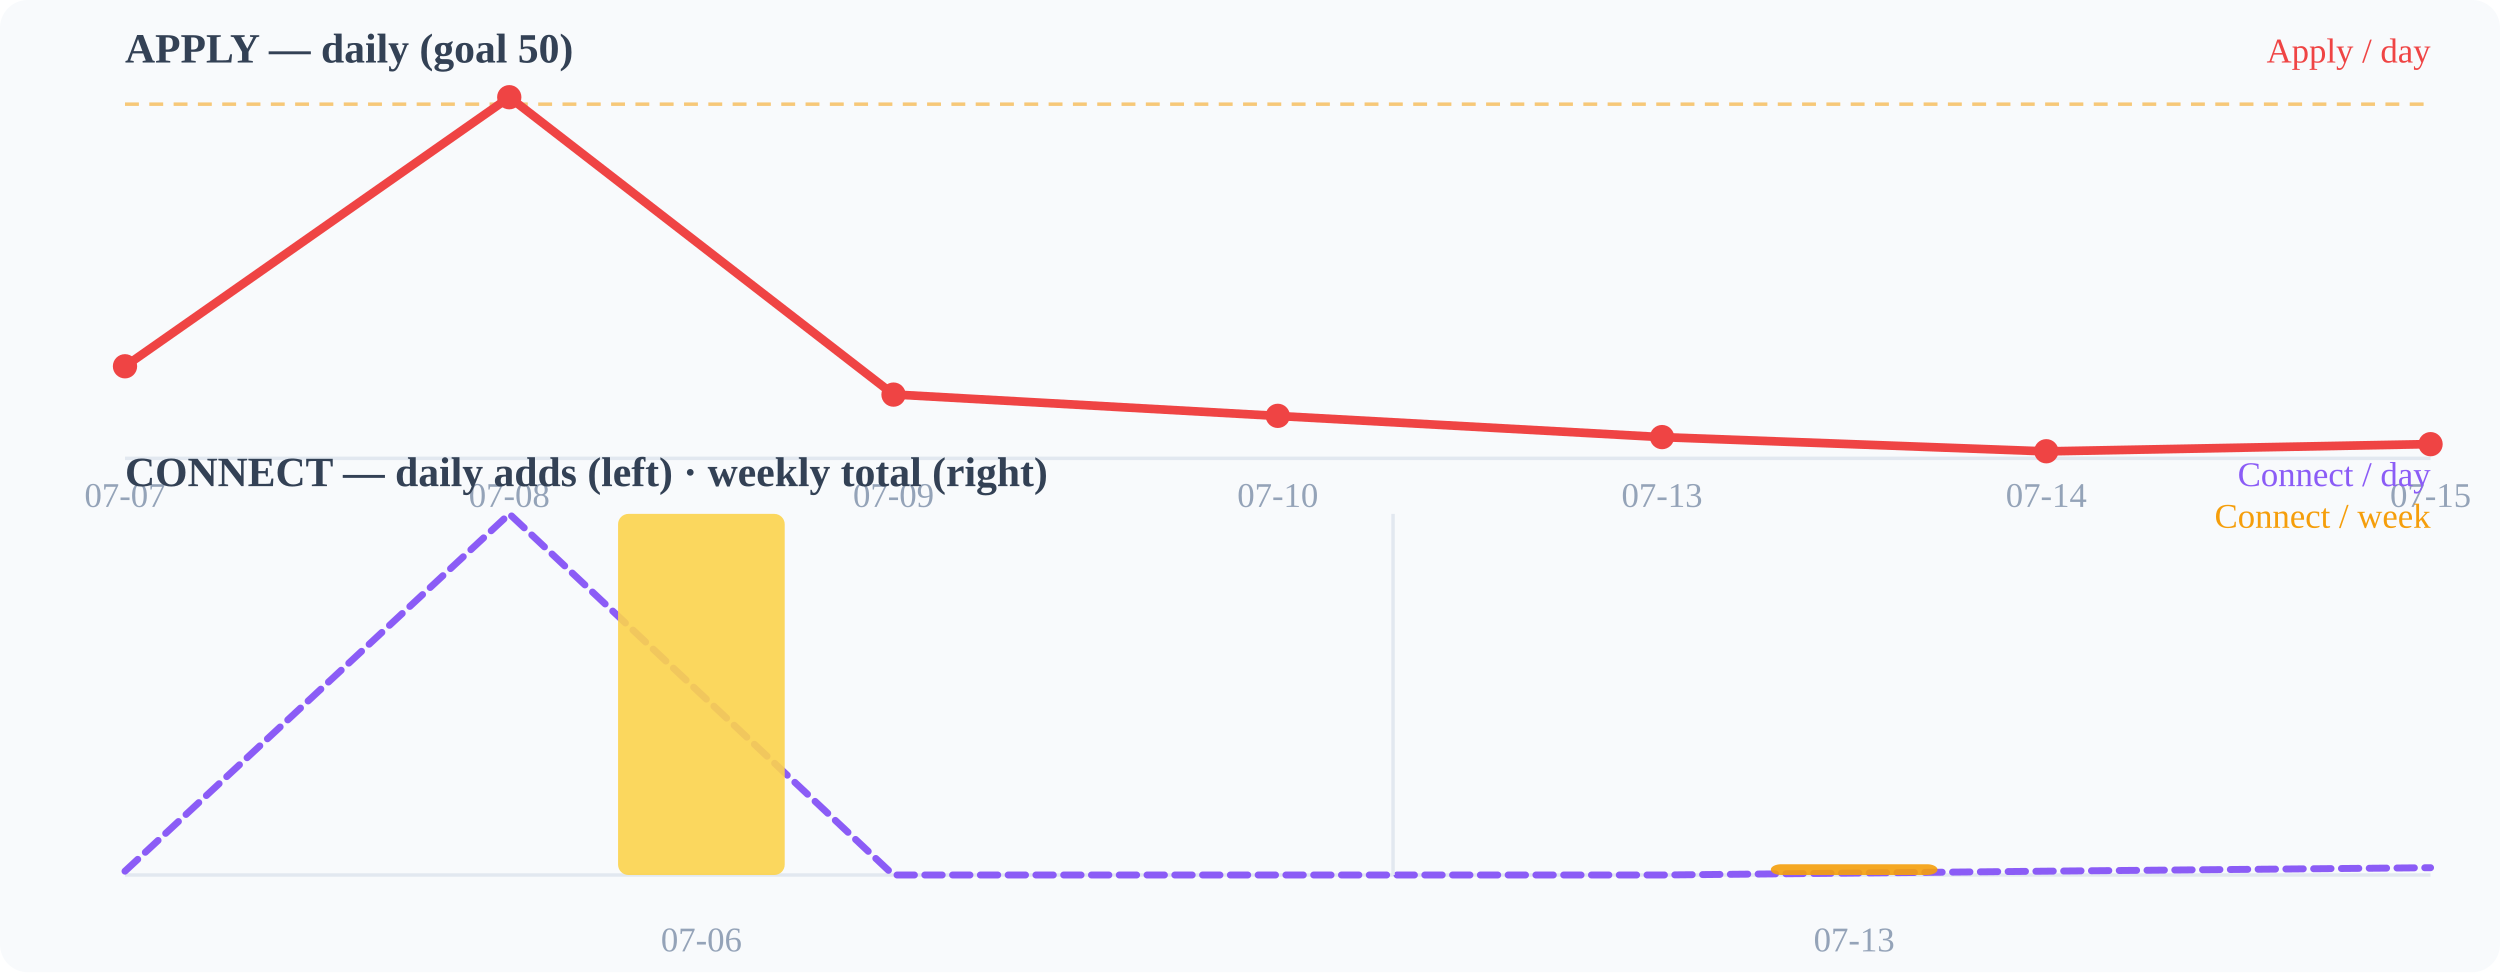
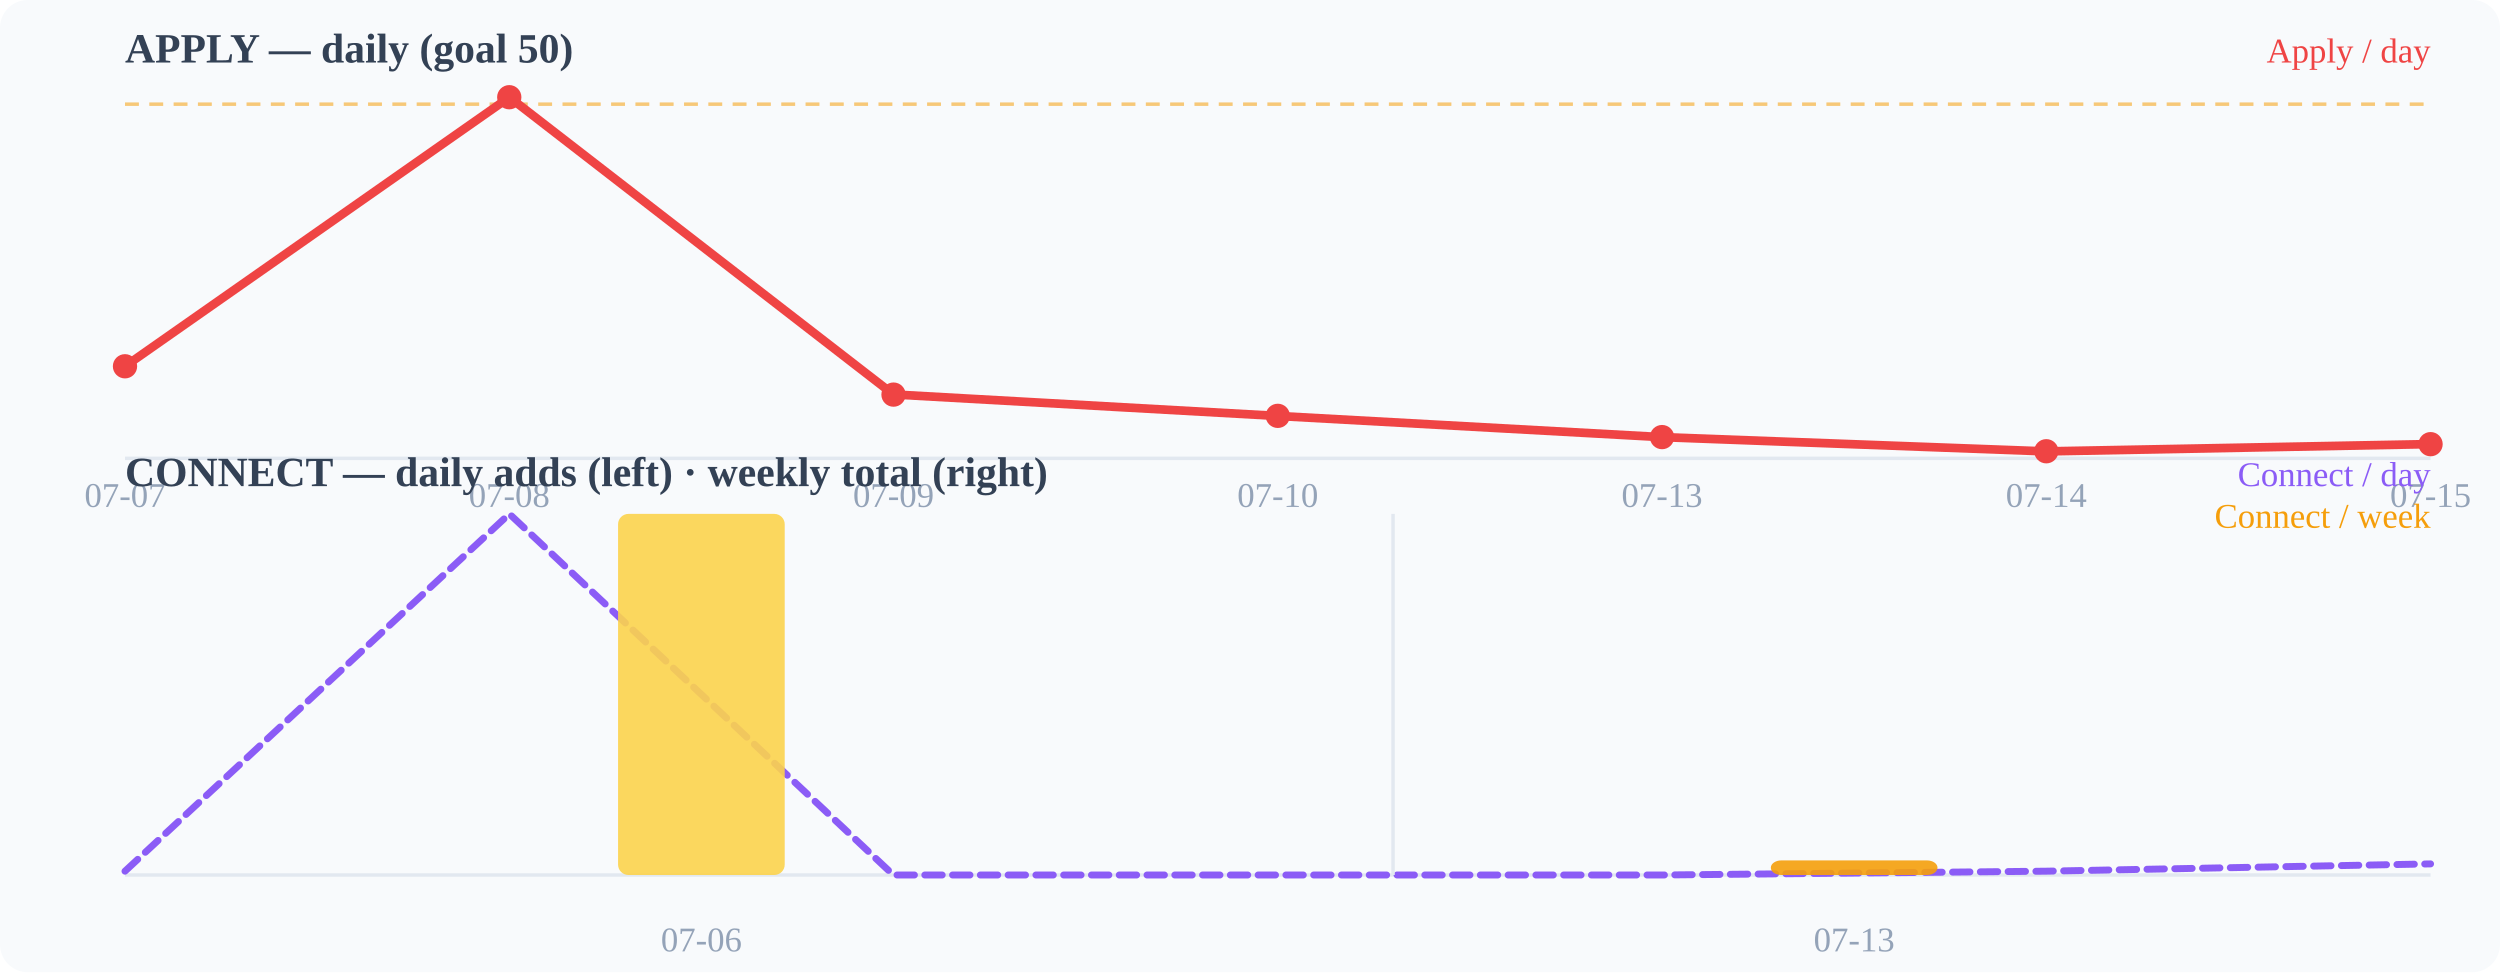
<svg xmlns="http://www.w3.org/2000/svg" width="720" height="280" viewBox="0 0 720 280">
  <rect width="720" height="280" fill="#f8fafc" rx="8" />
  <text x="36" y="18" font-size="12" font-weight="600" fill="#334155">APPLY — daily (goal 50)</text>
  <line x1="36" y1="132" x2="700" y2="132" stroke="#e2e8f0" stroke-width="1" />
  <line x1="36" y1="30.0" x2="700" y2="30.0" stroke="#f59e0b" stroke-width="1" stroke-dasharray="4 3" opacity="0.55" />
  <polyline points="36.0,105.5 146.7,28.0 257.3,113.6 368.0,119.8 478.7,125.9 589.3,130.0 700.0,127.9" fill="none" stroke="#ef4444" stroke-width="2.5" stroke-linecap="round" stroke-linejoin="round" />
  <circle cx="36" cy="105.49" r="3.5" fill="#ef4444" />
  <circle cx="146.667" cy="28" r="3.5" fill="#ef4444" />
  <circle cx="257.333" cy="113.647" r="3.5" fill="#ef4444" />
  <circle cx="368" cy="119.765" r="3.5" fill="#ef4444" />
  <circle cx="478.667" cy="125.882" r="3.5" fill="#ef4444" />
  <circle cx="589.333" cy="129.961" r="3.5" fill="#ef4444" />
  <circle cx="700" cy="127.922" r="3.5" fill="#ef4444" />
  <text x="36" y="146" font-size="10" fill="#94a3b8" text-anchor="middle">07-07</text>
  <text x="146.667" y="146" font-size="10" fill="#94a3b8" text-anchor="middle">07-08</text>
  <text x="257.333" y="146" font-size="10" fill="#94a3b8" text-anchor="middle">07-09</text>
  <text x="368" y="146" font-size="10" fill="#94a3b8" text-anchor="middle">07-10</text>
  <text x="478.667" y="146" font-size="10" fill="#94a3b8" text-anchor="middle">07-13</text>
  <text x="589.333" y="146" font-size="10" fill="#94a3b8" text-anchor="middle">07-14</text>
  <text x="700" y="146" font-size="10" fill="#94a3b8" text-anchor="middle">07-15</text>
  <text x="36" y="140" font-size="12" font-weight="600" fill="#334155">CONNECT — daily adds (left) · weekly total (right)</text>
  <line x1="36" y1="252" x2="700" y2="252" stroke="#e2e8f0" stroke-width="1" />
-   <polyline points="36.0,250.9 146.7,148.0 257.3,252.0 368.0,252.0 478.7,252.0 589.3,250.9 700.0,249.9" fill="none" stroke="#8b5cf6" stroke-width="2" stroke-linecap="round" stroke-linejoin="round" stroke-dasharray="5 3" />
+   <polyline points="36.0,250.9 146.7,148.0 257.3,252.0 368.0,252.0 478.7,252.0 589.3,250.9 700.0,248.8" fill="none" stroke="#8b5cf6" stroke-width="2" stroke-linecap="round" stroke-linejoin="round" stroke-dasharray="5 3" />
  <rect x="178.0" y="148.0" width="48" height="104.0" rx="3" fill="#fcd34d" opacity="0.9" />
-   <rect x="510.0" y="248.9" width="48" height="3.1" rx="3" fill="#f59e0b" opacity="0.9" />
+   <rect x="510.0" y="247.8" width="48" height="4.2" rx="3" fill="#f59e0b" opacity="0.9" />
  <line x1="401.2" y1="148" x2="401.2" y2="252" stroke="#e2e8f0" stroke-width="1" />
  <text x="202" y="274" font-size="10" fill="#94a3b8" text-anchor="middle">07-06</text>
  <text x="534" y="274" font-size="10" fill="#94a3b8" text-anchor="middle">07-13</text>
  <text x="700" y="18" font-size="10" fill="#ef4444" text-anchor="end">Apply / day</text>
  <text x="700" y="140" font-size="10" fill="#8b5cf6" text-anchor="end">Connect / day</text>
  <text x="700" y="152" font-size="10" fill="#f59e0b" text-anchor="end">Connect / week</text>
</svg>
